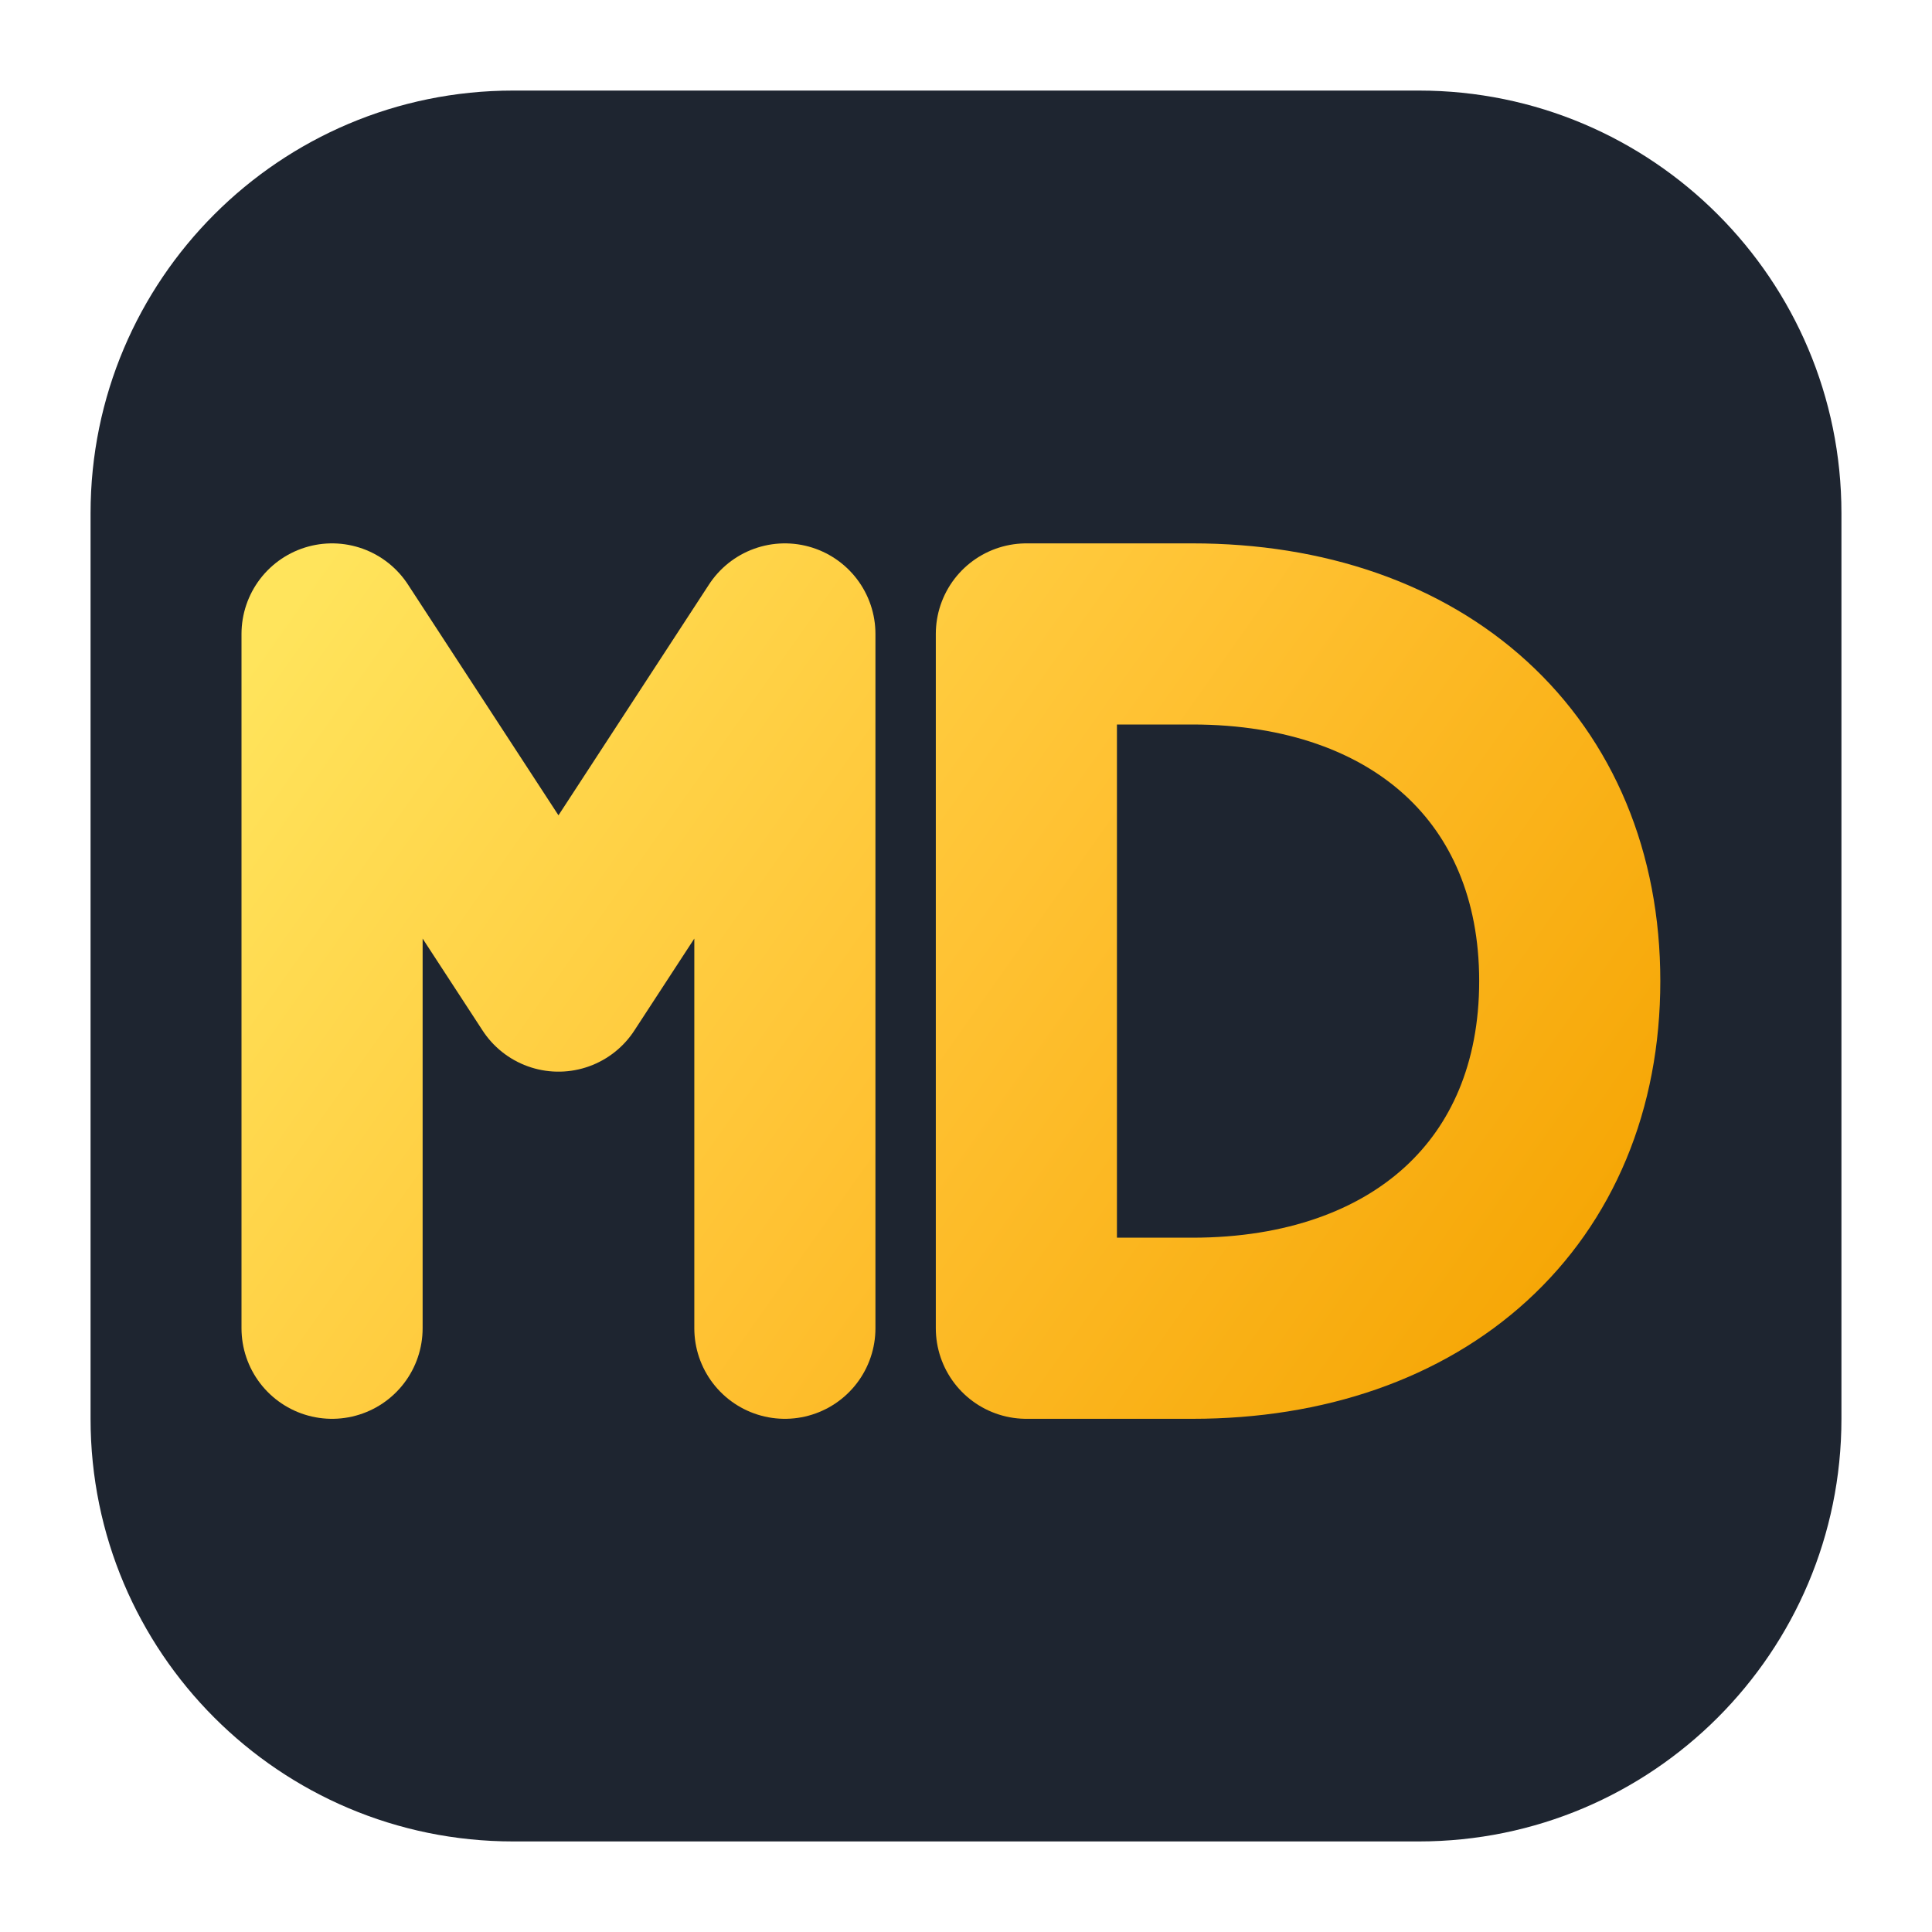
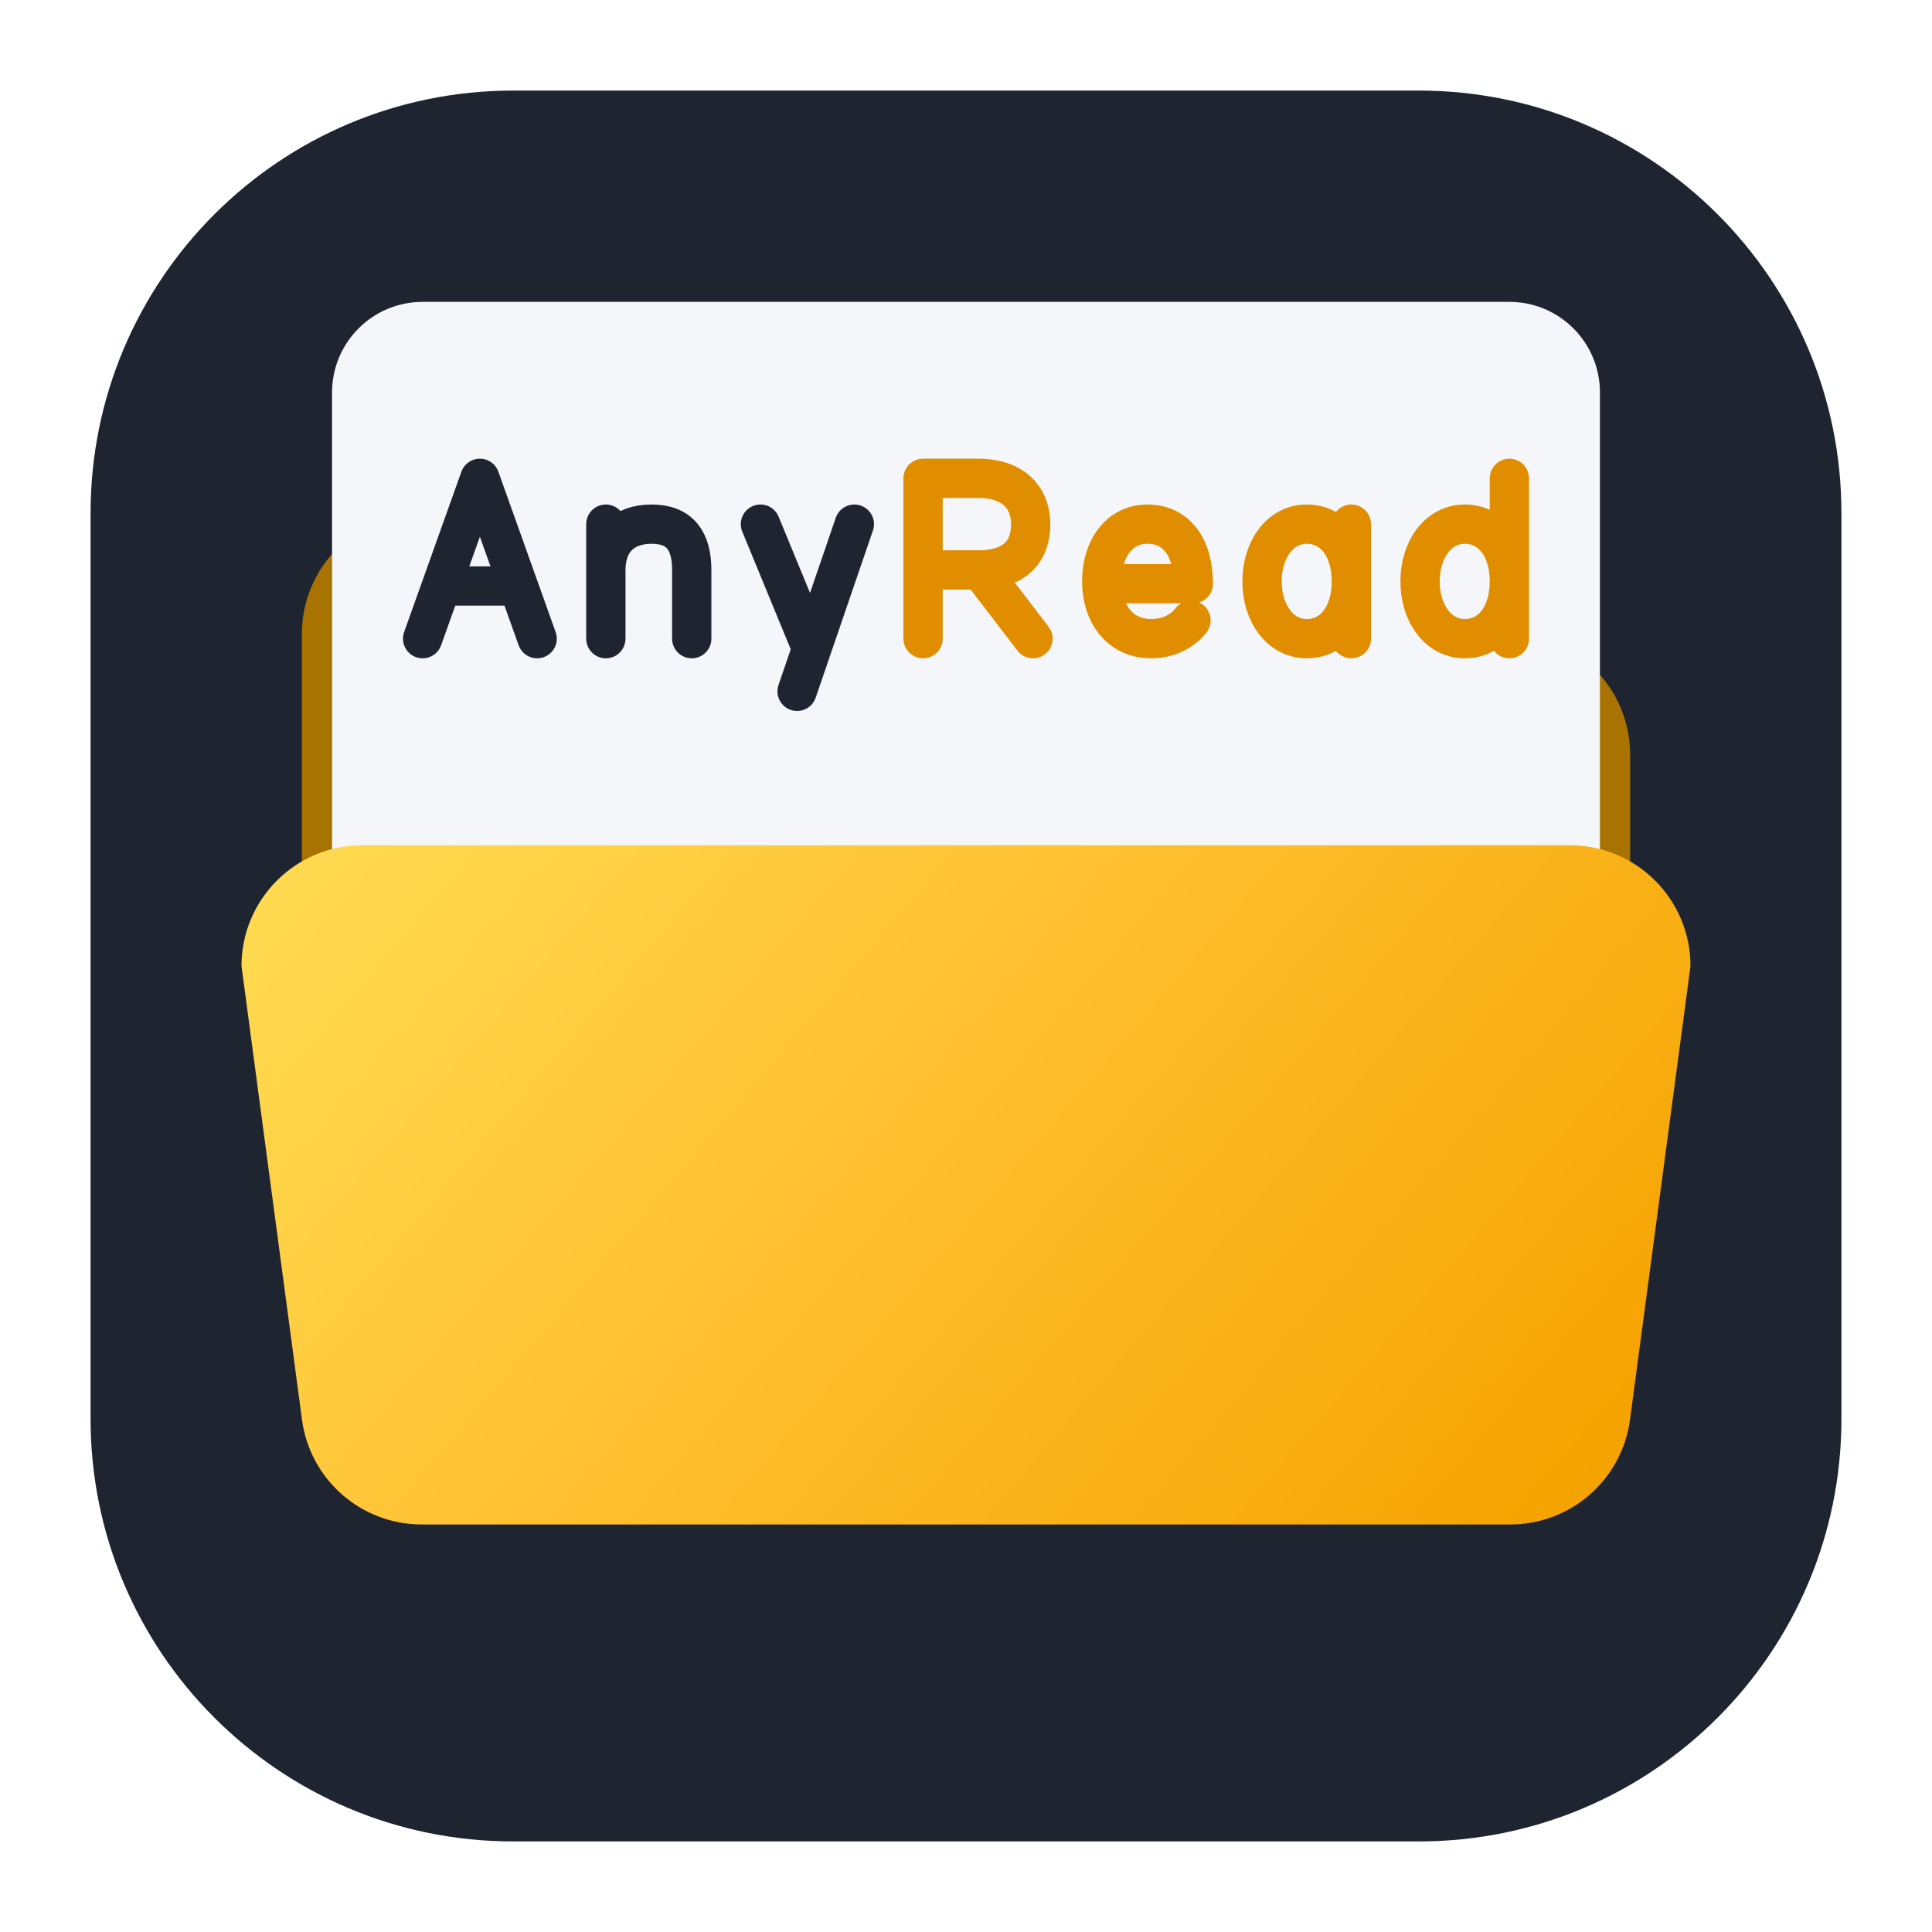
<svg xmlns="http://www.w3.org/2000/svg" viewBox="0 0 128 128">
  <defs>
-     <linearGradient id="armd-g" gradientUnits="userSpaceOnUse" x1="22" y1="36" x2="104" y2="94">
+     <linearGradient id="armd-g" gradientUnits="userSpaceOnUse" x1="22" y1="30" x2="104" y2="100">
      <stop offset="0" stop-color="#ffe45c" />
      <stop offset="0.5" stop-color="#ffc233" />
      <stop offset="1" stop-color="#f5a300" />
    </linearGradient>
  </defs>
  <rect x="6" y="6" width="116" height="116" rx="28" fill="#1e2530" />
-   <g fill="none" stroke="url(#armd-g)" stroke-width="12" stroke-linecap="round" stroke-linejoin="round">
-     <path d="M22 88V42l15 23 15-23v46" />
-     <path d="M68 42h11c15 0 25 9 25 23s-10 23-25 23H68z" />
+   <path d="M20 42a8 8 0 0 1 8-8h20l8 8h44a8 8 0 0 1 8 8v42H20z" fill="#a87300" />
+   <rect x="22" y="20" width="84" height="52" rx="6" fill="#f4f6fa" />
+   <g transform="translate(28.00 8.93) scale(0.7587)" fill="none" stroke-width="3.43" stroke-linecap="round" stroke-linejoin="round">
+     <path d="M0.0 44L5.0 30L10.0 44M2.2 39.4H7.8M16.0 44V34M16.0 38C16.0 35.5 17.5 34 20.0 34C22.5 34 23.5 35.5 23.5 38V44M29.5 34L33.7 44.2M37.7 34L32.7 48.6" stroke="#1e2530" />
+     <path d="M43.7 44V30H48.5C51.9 30 53.1 32 53.1 34C53.1 36.4 51.7 38 48.5 38H43.7M48.7 38L53.3 44M59.3 39.2H67.3C67.3 36 65.8 34 63.3 34C60.8 34 59.3 36.2 59.3 39C59.3 41.8 60.9 44 63.6 44C65.1 44 66.3 43.4 67.1 42.4M81.1 34V44M81.1 39C81.1 36 79.5 34 77.2 34C74.9 34 73.3 36.2 73.3 39C73.3 41.8 74.9 44 77.2 44C79.5 44 81.1 42 81.1 39M94.9 30V44M94.9 39C94.9 36 93.3 34 91.0 34C88.7 34 87.1 36.2 87.1 39C87.1 41.8 88.7 44 91.0 44C93.3 44 94.9 42 94.9 39" stroke="#e08e00" />
  </g>
+   <path d="M16 64a8 8 0 0 1 8-8h80a8 8 0 0 1 8 8l-4 30a8 8 0 0 1-8 7H28a8 8 0 0 1-8-7z" fill="url(#armd-g)" />
</svg>
